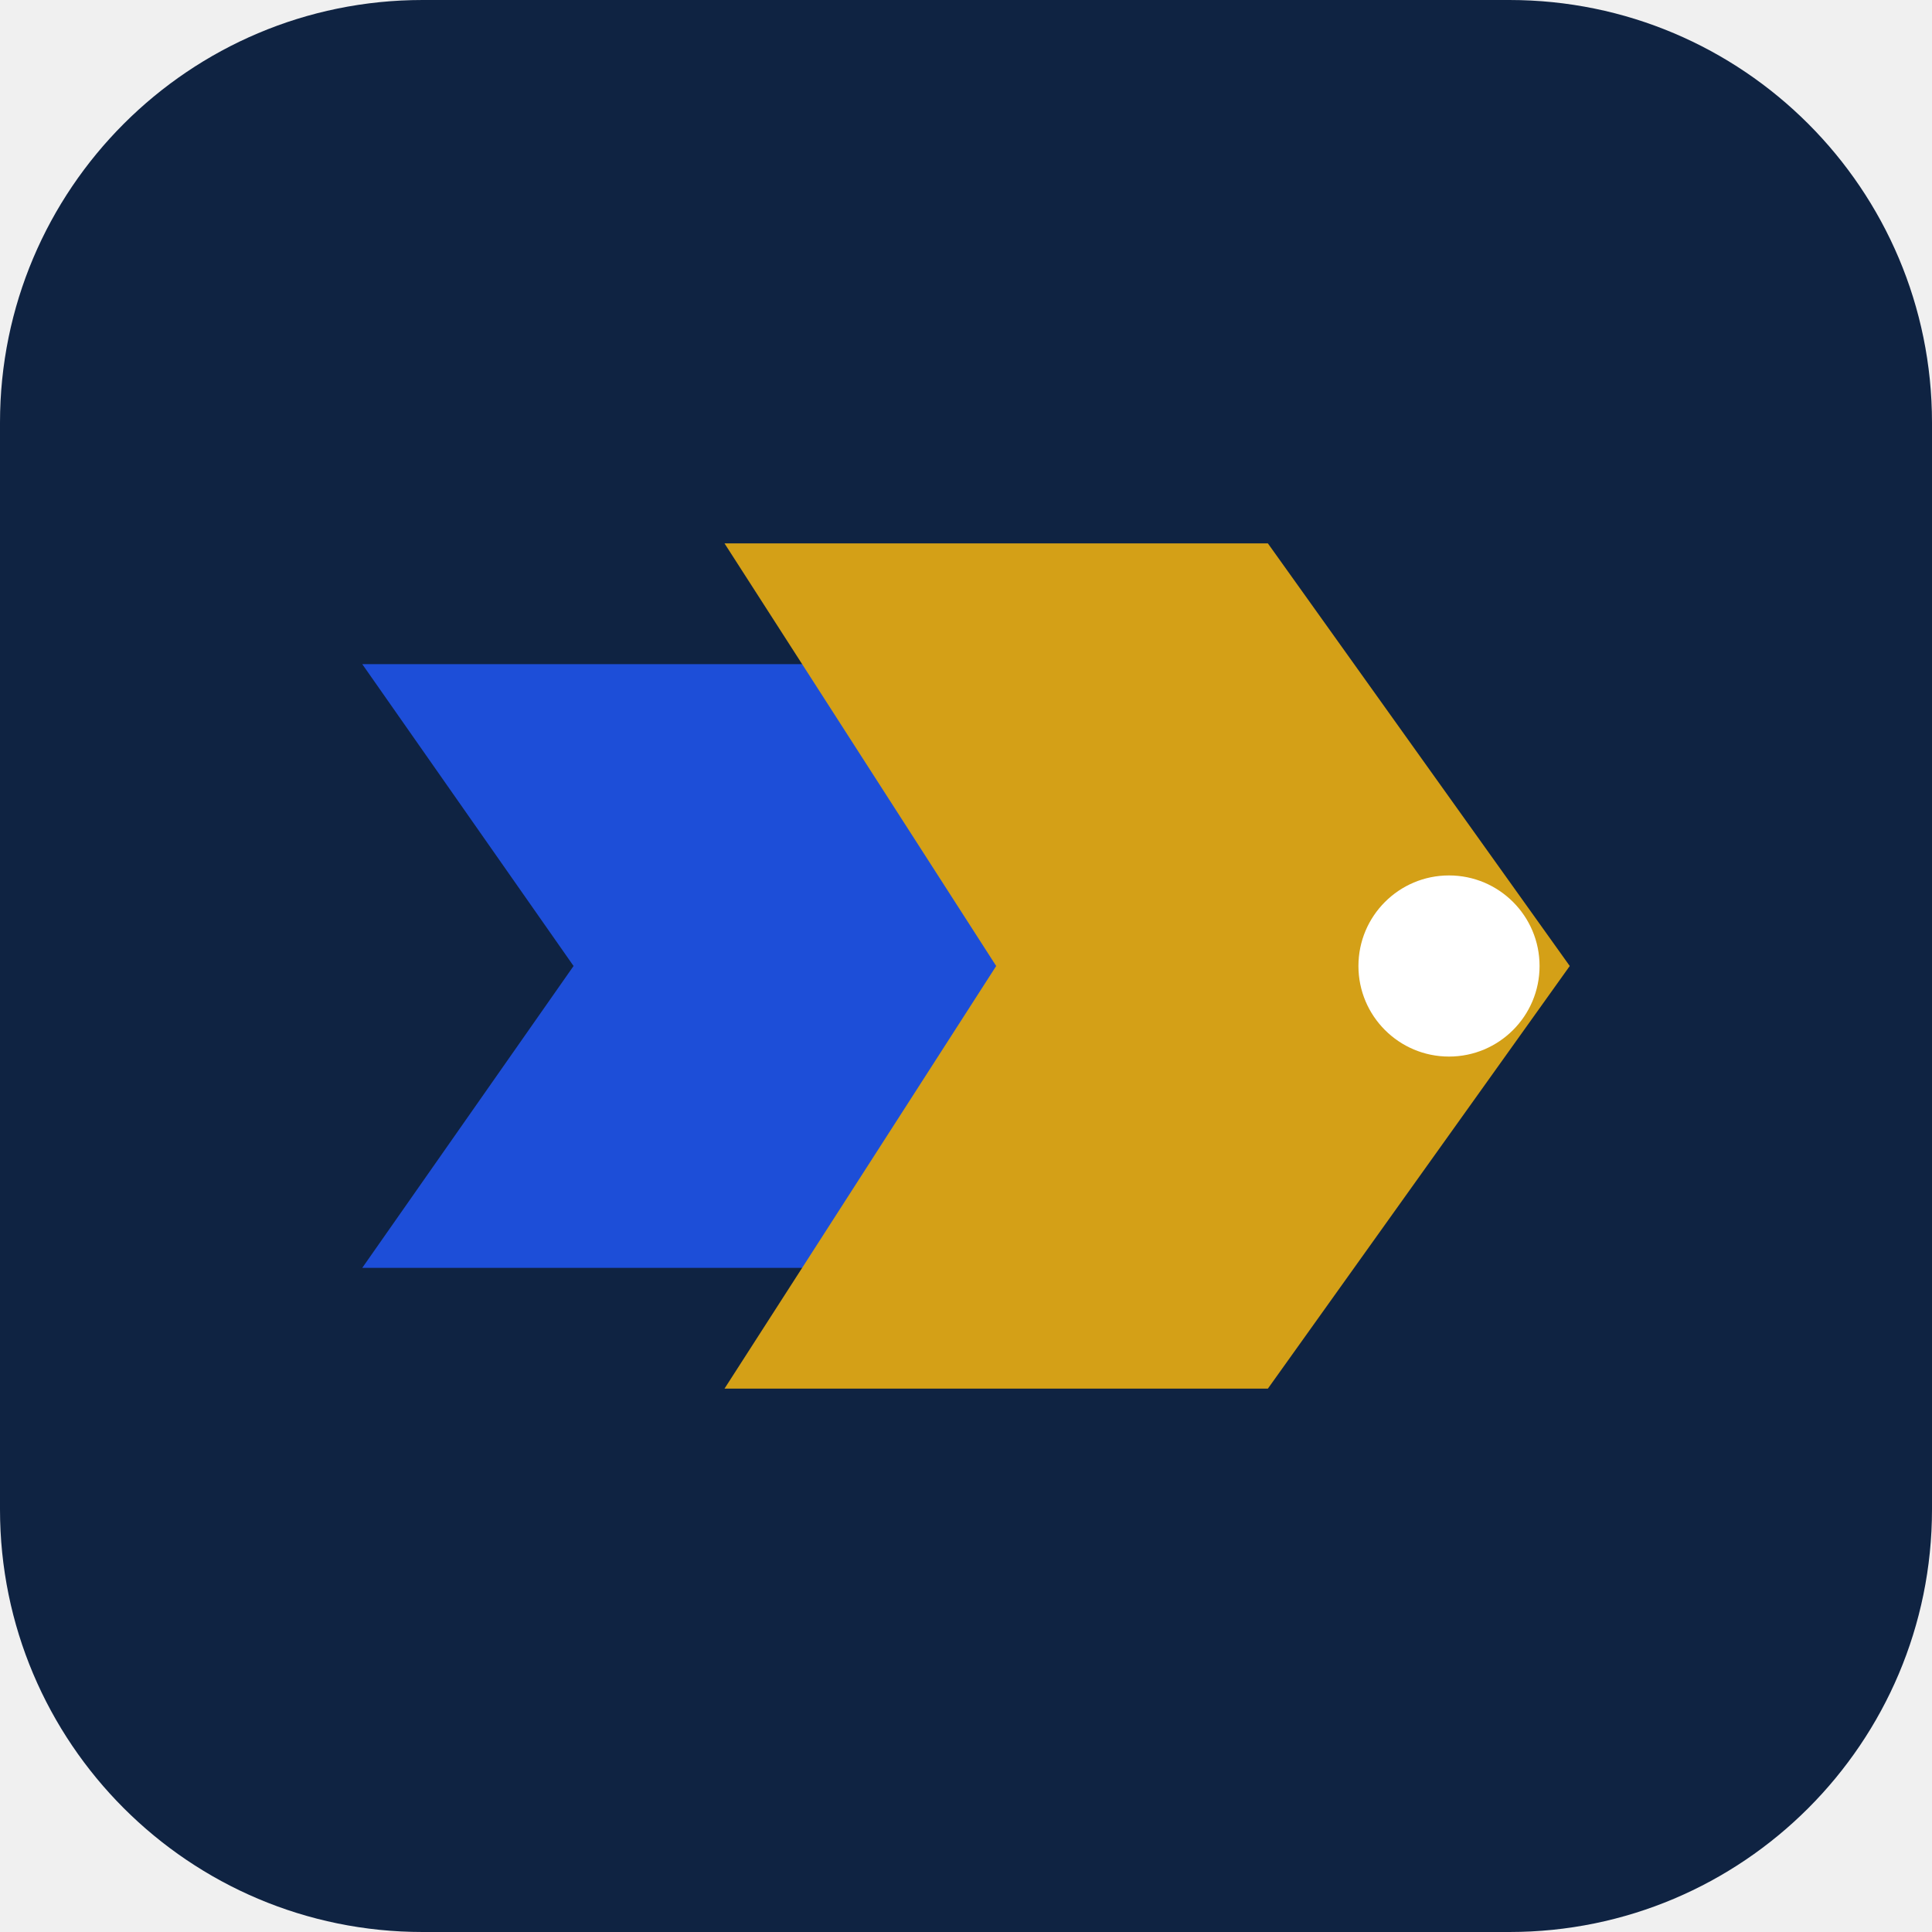
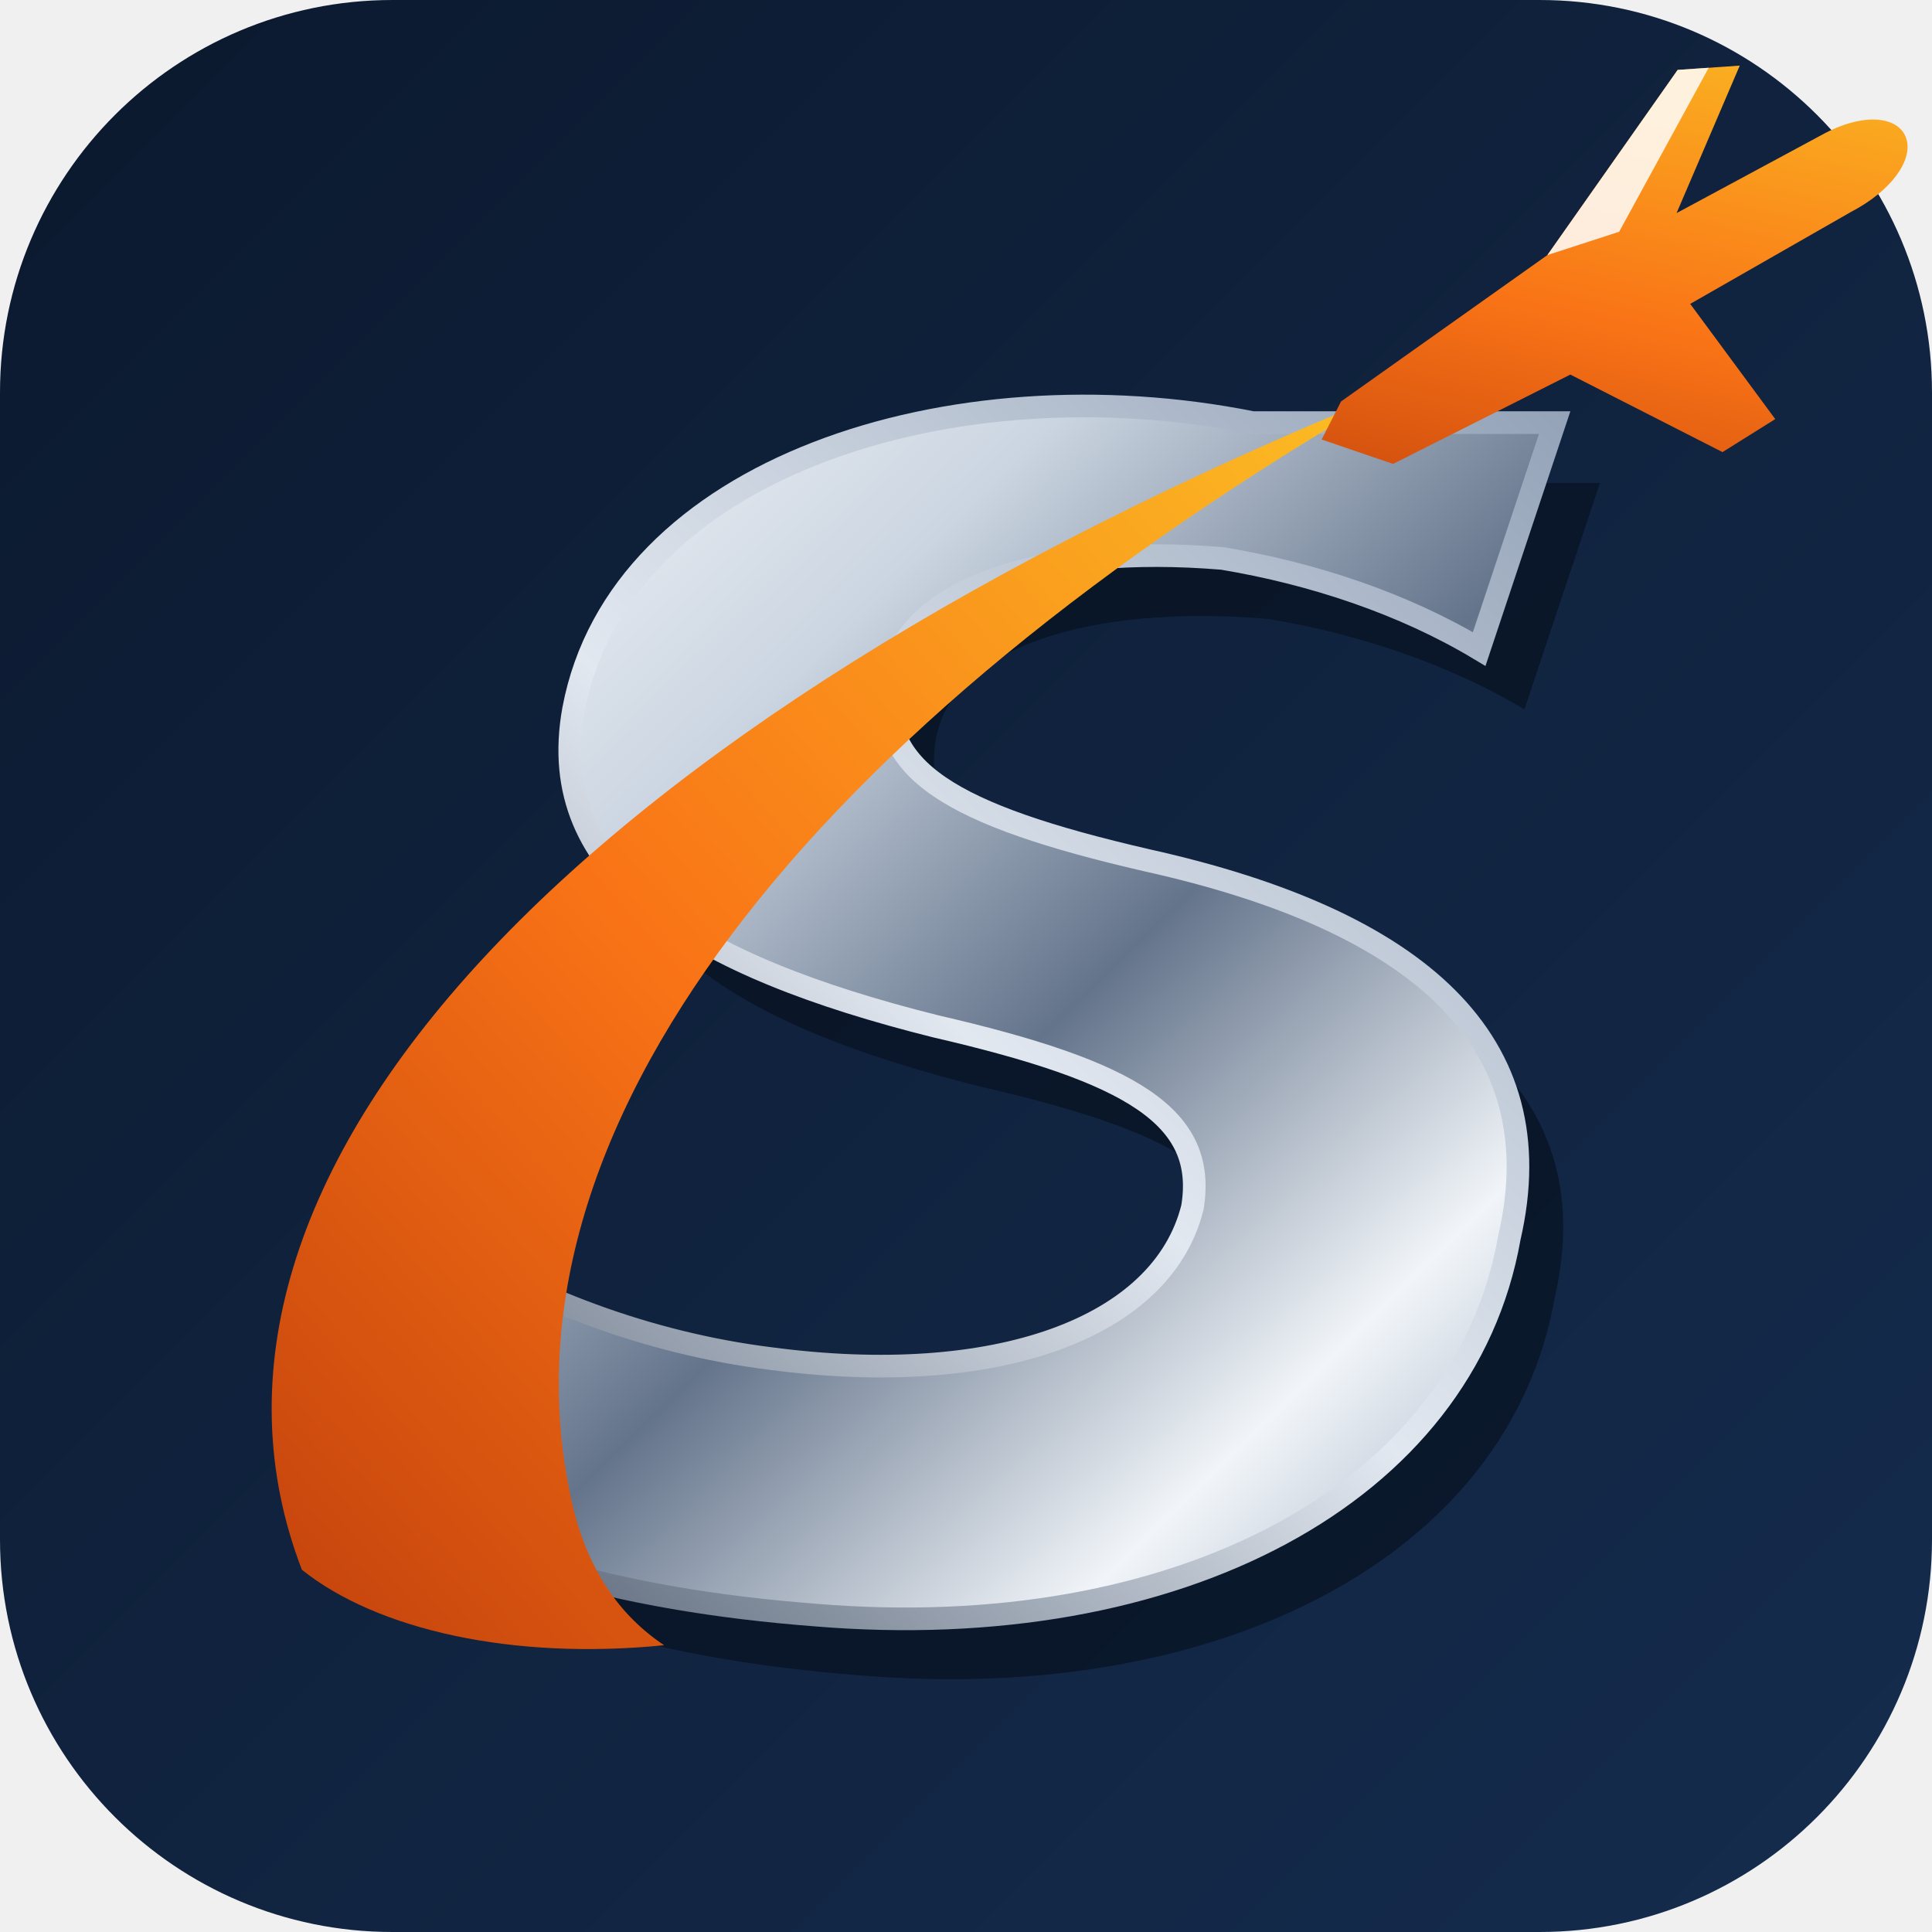
- <svg xmlns="http://www.w3.org/2000/svg" viewBox="0 0 64 64" role="img" aria-label="SHENA Express">
-   <rect width="64" height="64" rx="14" fill="#0f2342" />
-   <path d="M12 22h26l8 10-8 10H12l7-10-7-10z" fill="#1d4ed8" />
-   <path d="M24 18h18l10 14-10 14H24l9-14-9-14z" fill="#d4a017" />
-   <circle cx="48" cy="32" r="3" fill="#ffffff" />
+ <svg xmlns="http://www.w3.org/2000/svg" viewBox="0 0 128 128" role="img" aria-label="SHENA Express">
+   <defs>
+     <linearGradient id="bgNavy" x1="0%" y1="0%" x2="100%" y2="100%">
+       <stop offset="0%" stop-color="#0b192e" />
+       <stop offset="100%" stop-color="#152c4e" />
+     </linearGradient>
+     <linearGradient id="silverS" x1="0%" y1="0%" x2="100%" y2="100%">
+       <stop offset="0%" stop-color="#ffffff" />
+       <stop offset="30%" stop-color="#cbd5e1" />
+       <stop offset="55%" stop-color="#64748b" />
+       <stop offset="80%" stop-color="#f1f5f9" />
+       <stop offset="100%" stop-color="#94a3b8" />
+     </linearGradient>
+     <linearGradient id="silverEdge" x1="0%" y1="100%" x2="100%" y2="0%">
+       <stop offset="0%" stop-color="#475569" />
+       <stop offset="50%" stop-color="#e2e8f0" />
+       <stop offset="100%" stop-color="#94a3b8" />
+     </linearGradient>
+     <linearGradient id="orangeArc" x1="0%" y1="100%" x2="100%" y2="0%">
+       <stop offset="0%" stop-color="#c2410c" />
+       <stop offset="45%" stop-color="#f97316" />
+       <stop offset="100%" stop-color="#fbbf24" />
+     </linearGradient>
+   </defs>
+   <rect width="128" height="128" rx="26" fill="url(#bgNavy)" />
+   <path d="M83 28C63 24 41 31 38 47c-2 11 8 17 24 21 13 3 18 6 17 12-2 8-13 12-28 10-8-1-16-4-22-8l-7 15c8 6 19 9 32 10 24 2 43-8 46-25 3-13-6-21-24-25-13-3-18-6-17-12 1-6 10-9 22-8 6 1 12 3 17 6l5-15z" fill="#060f1d" transform="translate(3, 4)" opacity="0.65" />
+   <path d="M83 28C63 24 41 31 38 47c-2 11 8 17 24 21 13 3 18 6 17 12-2 8-13 12-28 10-8-1-16-4-22-8l-7 15c8 6 19 9 32 10 24 2 43-8 46-25 3-13-6-21-24-25-13-3-18-6-17-12 1-6 10-9 22-8 6 1 12 3 17 6l5-15z" fill="url(#silverS)" stroke="url(#silverEdge)" stroke-width="1.5" />
+   <path d="M20 104C10 78 38 48 92 26c-38 22-60 49-54 74 1 4 3 7 6 9-10 1-19-1-24-5z" fill="url(#orangeArc)" />
+   <g transform="translate(82, 12) rotate(-18)">
+     <path d="M2 16L18 11L30 2L34 3L27 11L38 9C41 8.5 43 9.5 43 11C43 12.5 41 14 38 14.5L26 17L29 26L25 27L17 19L4 21L0 18L2 16Z" fill="url(#orangeArc)" />
+     <path d="M18 11L30 2L32 2.5L23 11Z" fill="#ffffff" opacity="0.85" />
+   </g>
</svg>
